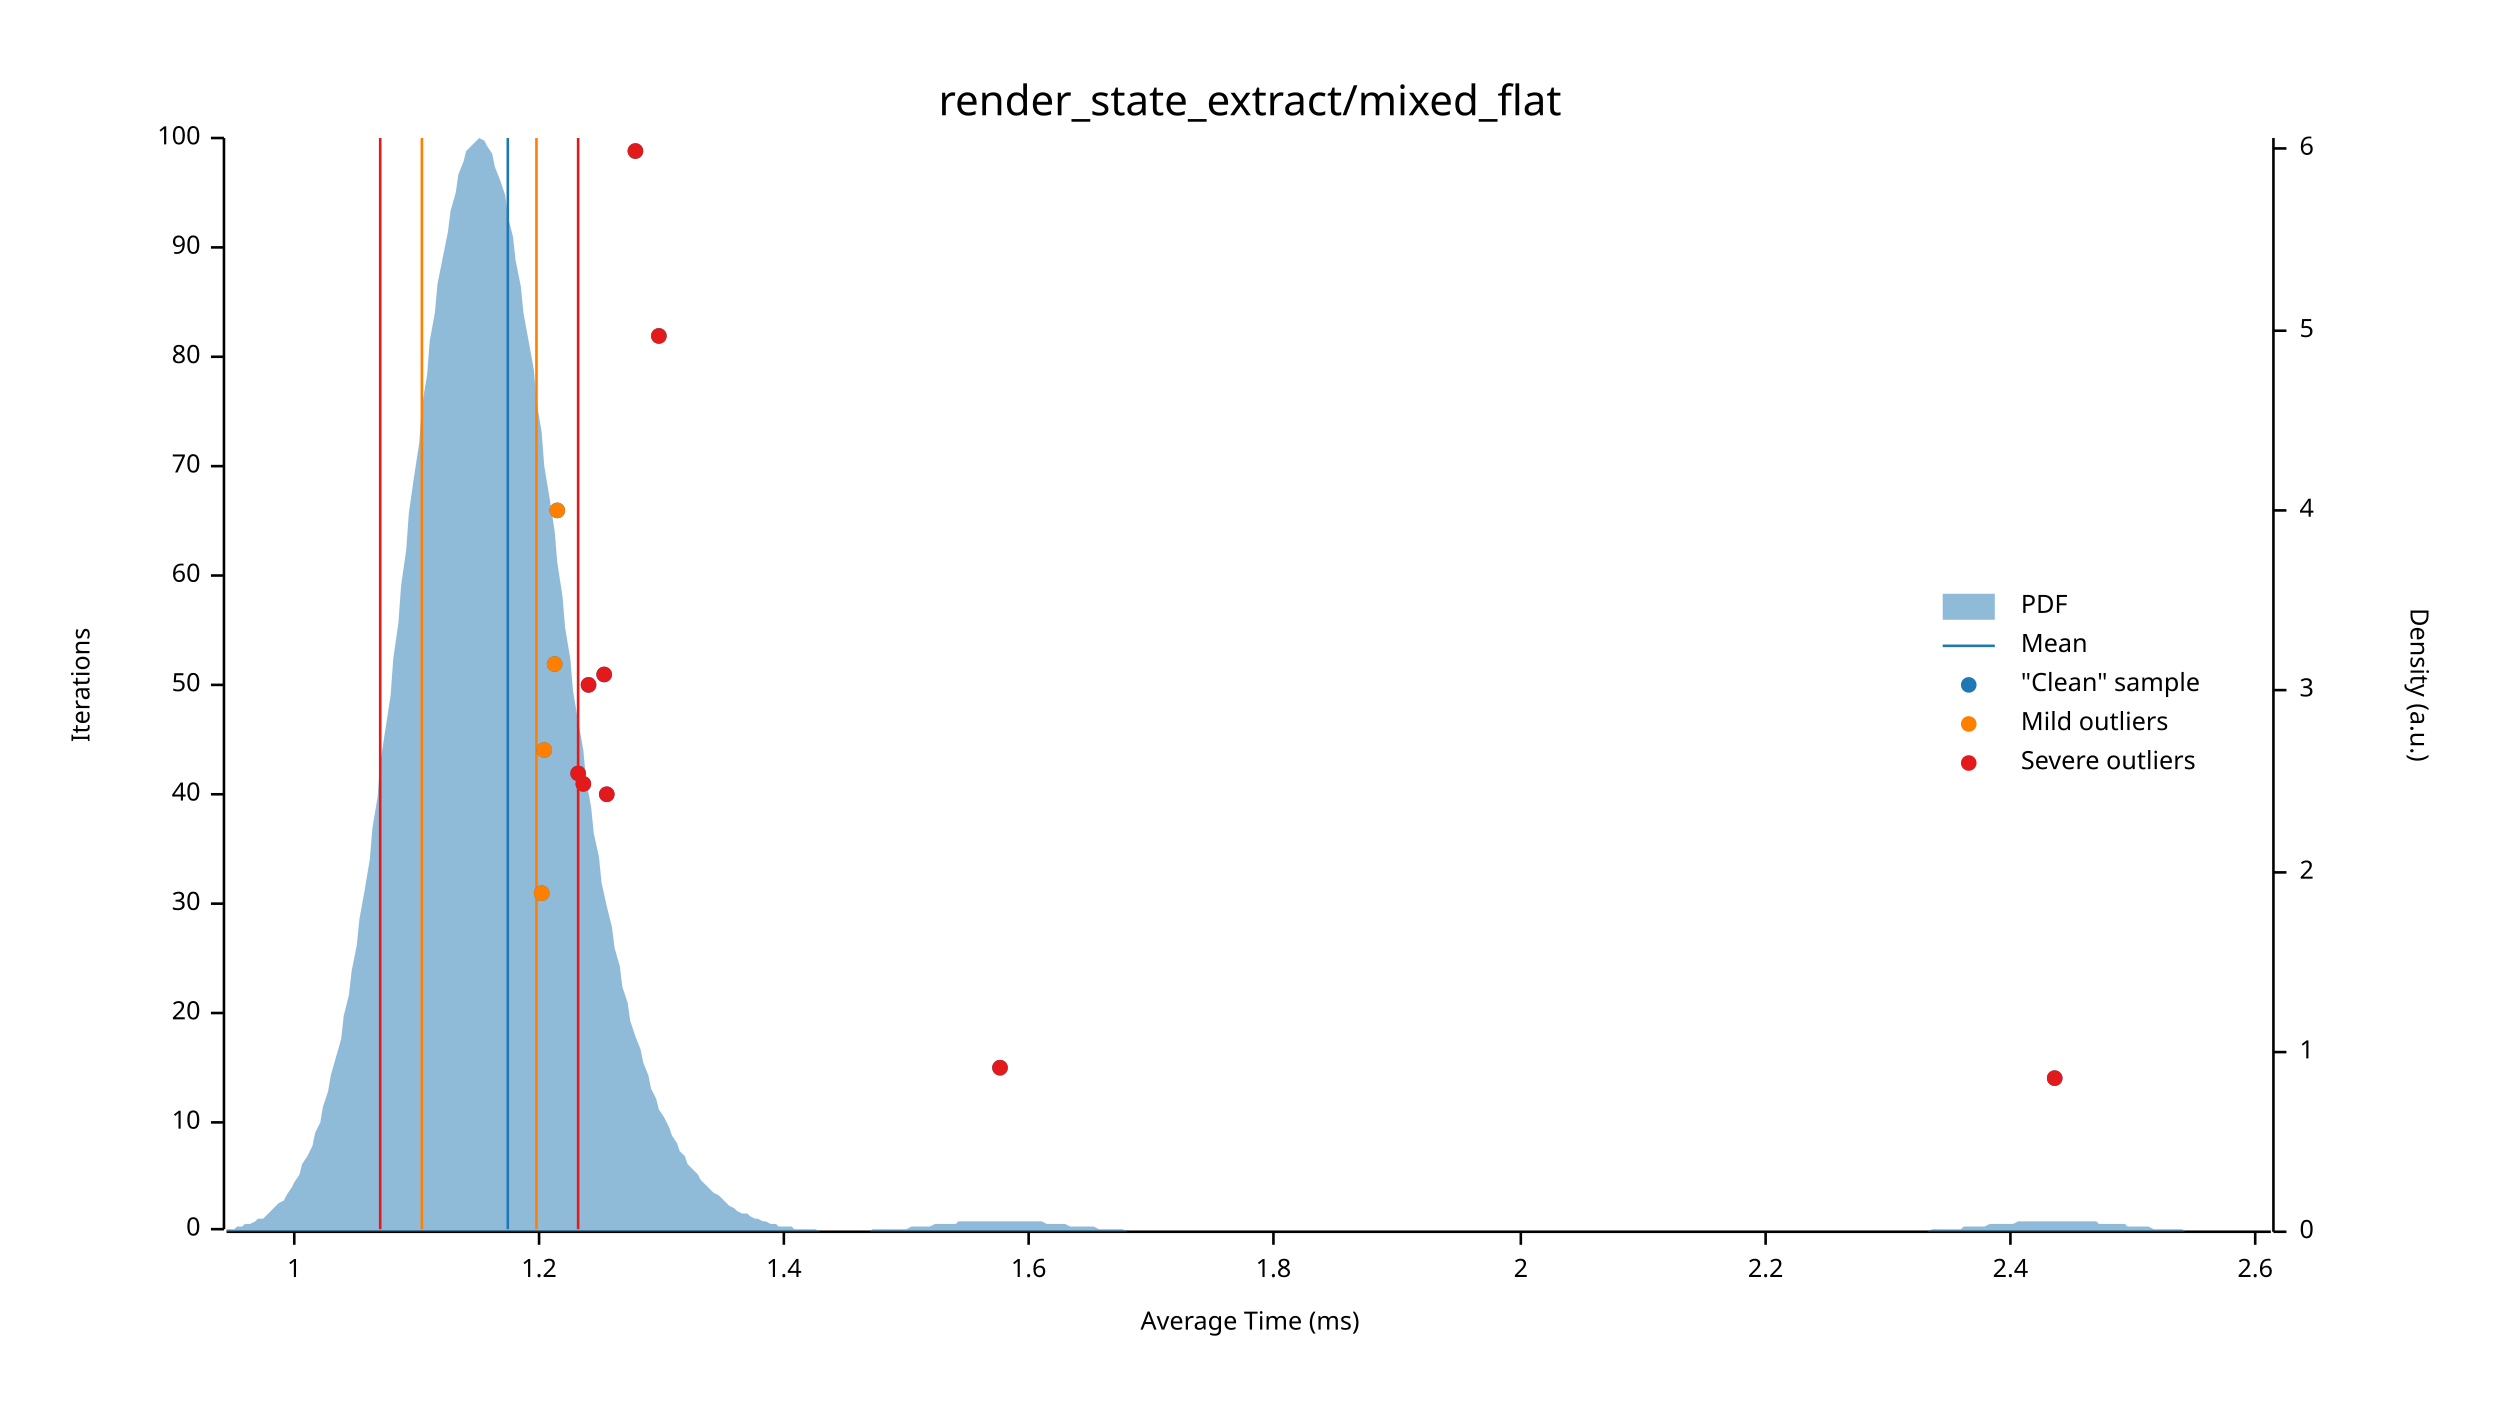
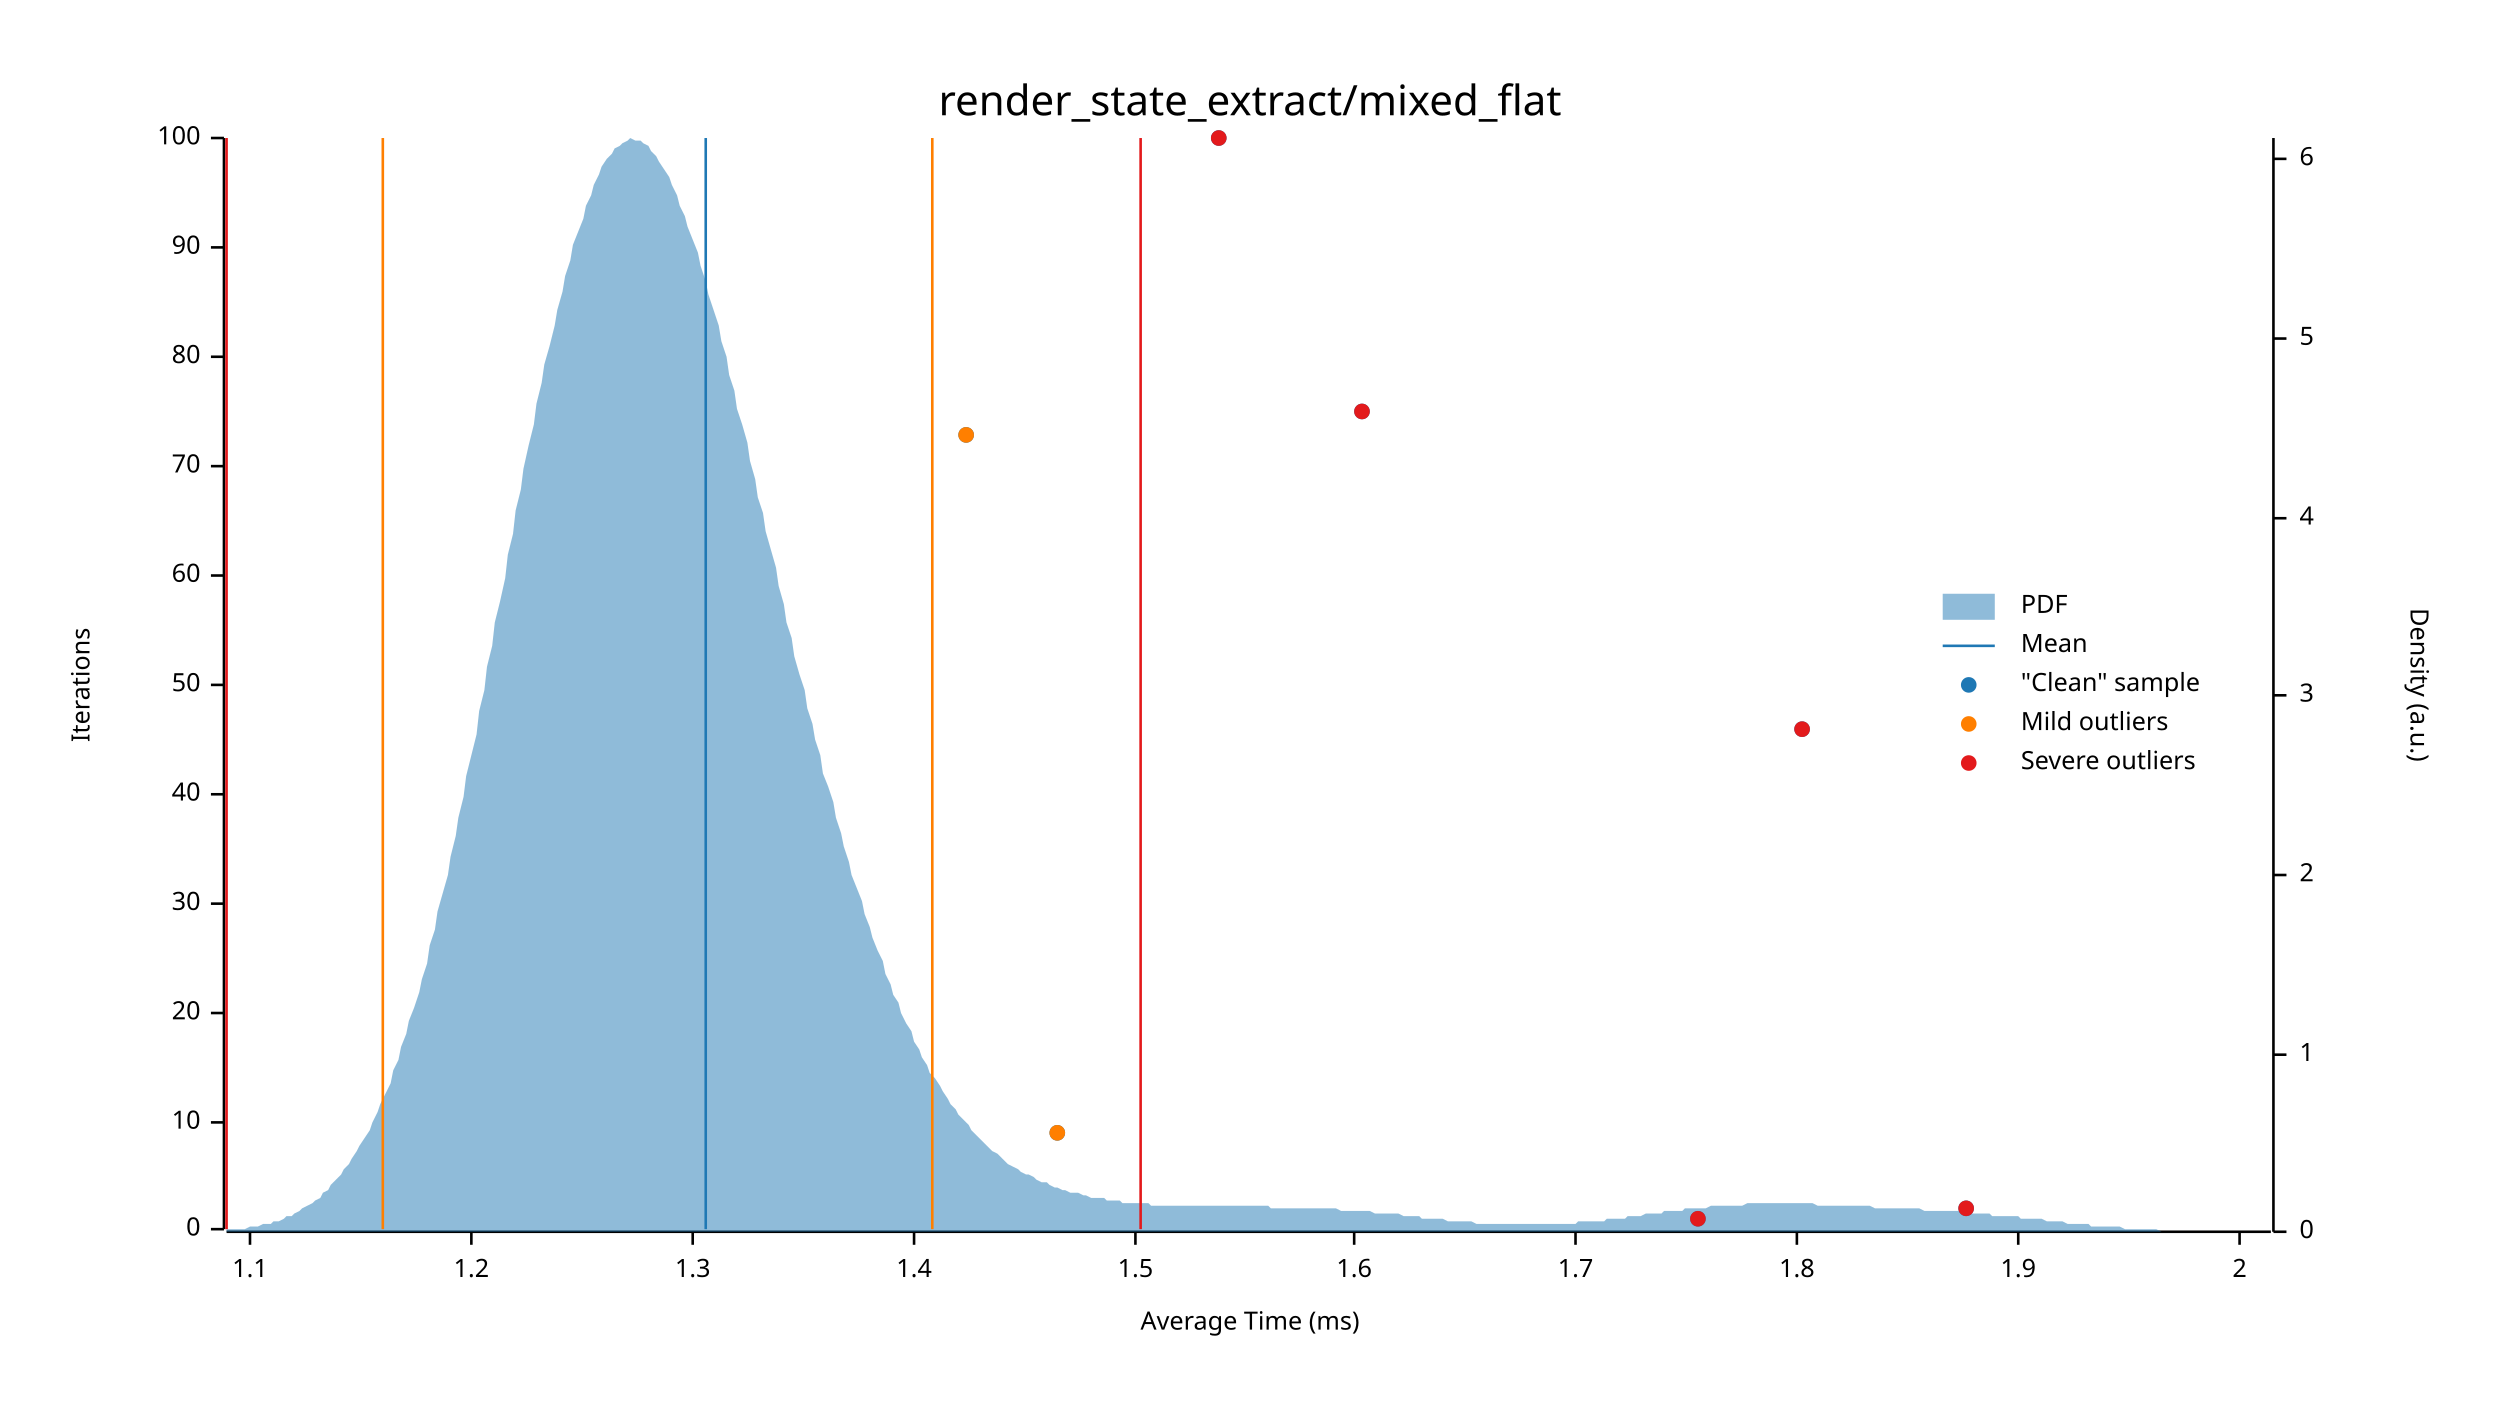
<svg xmlns="http://www.w3.org/2000/svg" width="960" height="540" viewBox="0 0 960 540">
  <text x="480" y="32" dy="0.76em" text-anchor="middle" font-family="sans-serif" font-size="16.129" opacity="1" fill="#000000">
render_state_extract/mixed_flat
</text>
  <text x="27" y="263" dy="0.76em" text-anchor="middle" font-family="sans-serif" font-size="9.677" opacity="1" fill="#000000" transform="rotate(270, 27, 263)">
Iterations
</text>
  <text x="480" y="513" dy="-0.5ex" text-anchor="middle" font-family="sans-serif" font-size="9.677" opacity="1" fill="#000000">
Average Time (ms)
</text>
  <polyline fill="none" opacity="1" stroke="#000000" stroke-width="1" points="86,53 86,472 " />
  <text x="77" y="472" dy="0.5ex" text-anchor="end" font-family="sans-serif" font-size="9.677" opacity="1" fill="#000000">
0
</text>
  <polyline fill="none" opacity="1" stroke="#000000" stroke-width="1" points="81,472 86,472 " />
  <text x="77" y="431" dy="0.5ex" text-anchor="end" font-family="sans-serif" font-size="9.677" opacity="1" fill="#000000">
10
</text>
  <polyline fill="none" opacity="1" stroke="#000000" stroke-width="1" points="81,431 86,431 " />
  <text x="77" y="389" dy="0.5ex" text-anchor="end" font-family="sans-serif" font-size="9.677" opacity="1" fill="#000000">
20
</text>
  <polyline fill="none" opacity="1" stroke="#000000" stroke-width="1" points="81,389 86,389 " />
  <text x="77" y="347" dy="0.5ex" text-anchor="end" font-family="sans-serif" font-size="9.677" opacity="1" fill="#000000">
30
</text>
  <polyline fill="none" opacity="1" stroke="#000000" stroke-width="1" points="81,347 86,347 " />
  <text x="77" y="305" dy="0.5ex" text-anchor="end" font-family="sans-serif" font-size="9.677" opacity="1" fill="#000000">
40
</text>
  <polyline fill="none" opacity="1" stroke="#000000" stroke-width="1" points="81,305 86,305 " />
  <text x="77" y="263" dy="0.5ex" text-anchor="end" font-family="sans-serif" font-size="9.677" opacity="1" fill="#000000">
50
</text>
  <polyline fill="none" opacity="1" stroke="#000000" stroke-width="1" points="81,263 86,263 " />
  <text x="77" y="221" dy="0.5ex" text-anchor="end" font-family="sans-serif" font-size="9.677" opacity="1" fill="#000000">
60
</text>
  <polyline fill="none" opacity="1" stroke="#000000" stroke-width="1" points="81,221 86,221 " />
  <text x="77" y="179" dy="0.5ex" text-anchor="end" font-family="sans-serif" font-size="9.677" opacity="1" fill="#000000">
70
</text>
  <polyline fill="none" opacity="1" stroke="#000000" stroke-width="1" points="81,179 86,179 " />
  <text x="77" y="137" dy="0.5ex" text-anchor="end" font-family="sans-serif" font-size="9.677" opacity="1" fill="#000000">
80
</text>
  <polyline fill="none" opacity="1" stroke="#000000" stroke-width="1" points="81,137 86,137 " />
  <text x="77" y="95" dy="0.5ex" text-anchor="end" font-family="sans-serif" font-size="9.677" opacity="1" fill="#000000">
90
</text>
  <polyline fill="none" opacity="1" stroke="#000000" stroke-width="1" points="81,95 86,95 " />
  <text x="77" y="53" dy="0.5ex" text-anchor="end" font-family="sans-serif" font-size="9.677" opacity="1" fill="#000000">
100
</text>
  <polyline fill="none" opacity="1" stroke="#000000" stroke-width="1" points="81,53 86,53 " />
  <polyline fill="none" opacity="1" stroke="#000000" stroke-width="1" points="87,473 872,473 " />
-   <text x="113" y="483" dy="0.76em" text-anchor="middle" font-family="sans-serif" font-size="9.677" opacity="1" fill="#000000">
- 1
+   <text x="96" y="483" dy="0.76em" text-anchor="middle" font-family="sans-serif" font-size="9.677" opacity="1" fill="#000000">
+ 1.1
</text>
-   <polyline fill="none" opacity="1" stroke="#000000" stroke-width="1" points="113,473 113,478 " />
-   <text x="207" y="483" dy="0.76em" text-anchor="middle" font-family="sans-serif" font-size="9.677" opacity="1" fill="#000000">
+   <polyline fill="none" opacity="1" stroke="#000000" stroke-width="1" points="96,473 96,478 " />
+   <text x="181" y="483" dy="0.76em" text-anchor="middle" font-family="sans-serif" font-size="9.677" opacity="1" fill="#000000">
1.2
</text>
-   <polyline fill="none" opacity="1" stroke="#000000" stroke-width="1" points="207,473 207,478 " />
-   <text x="301" y="483" dy="0.76em" text-anchor="middle" font-family="sans-serif" font-size="9.677" opacity="1" fill="#000000">
+   <polyline fill="none" opacity="1" stroke="#000000" stroke-width="1" points="181,473 181,478 " />
+   <text x="266" y="483" dy="0.76em" text-anchor="middle" font-family="sans-serif" font-size="9.677" opacity="1" fill="#000000">
+ 1.3
+ </text>
+   <polyline fill="none" opacity="1" stroke="#000000" stroke-width="1" points="266,473 266,478 " />
+   <text x="351" y="483" dy="0.76em" text-anchor="middle" font-family="sans-serif" font-size="9.677" opacity="1" fill="#000000">
1.4
</text>
-   <polyline fill="none" opacity="1" stroke="#000000" stroke-width="1" points="301,473 301,478 " />
-   <text x="395" y="483" dy="0.76em" text-anchor="middle" font-family="sans-serif" font-size="9.677" opacity="1" fill="#000000">
+   <polyline fill="none" opacity="1" stroke="#000000" stroke-width="1" points="351,473 351,478 " />
+   <text x="436" y="483" dy="0.76em" text-anchor="middle" font-family="sans-serif" font-size="9.677" opacity="1" fill="#000000">
+ 1.5
+ </text>
+   <polyline fill="none" opacity="1" stroke="#000000" stroke-width="1" points="436,473 436,478 " />
+   <text x="520" y="483" dy="0.76em" text-anchor="middle" font-family="sans-serif" font-size="9.677" opacity="1" fill="#000000">
1.6
</text>
-   <polyline fill="none" opacity="1" stroke="#000000" stroke-width="1" points="395,473 395,478 " />
-   <text x="489" y="483" dy="0.76em" text-anchor="middle" font-family="sans-serif" font-size="9.677" opacity="1" fill="#000000">
+   <polyline fill="none" opacity="1" stroke="#000000" stroke-width="1" points="520,473 520,478 " />
+   <text x="605" y="483" dy="0.76em" text-anchor="middle" font-family="sans-serif" font-size="9.677" opacity="1" fill="#000000">
+ 1.7
+ </text>
+   <polyline fill="none" opacity="1" stroke="#000000" stroke-width="1" points="605,473 605,478 " />
+   <text x="690" y="483" dy="0.76em" text-anchor="middle" font-family="sans-serif" font-size="9.677" opacity="1" fill="#000000">
1.8
</text>
-   <polyline fill="none" opacity="1" stroke="#000000" stroke-width="1" points="489,473 489,478 " />
-   <text x="584" y="483" dy="0.76em" text-anchor="middle" font-family="sans-serif" font-size="9.677" opacity="1" fill="#000000">
+   <polyline fill="none" opacity="1" stroke="#000000" stroke-width="1" points="690,473 690,478 " />
+   <text x="775" y="483" dy="0.76em" text-anchor="middle" font-family="sans-serif" font-size="9.677" opacity="1" fill="#000000">
+ 1.9
+ </text>
+   <polyline fill="none" opacity="1" stroke="#000000" stroke-width="1" points="775,473 775,478 " />
+   <text x="860" y="483" dy="0.76em" text-anchor="middle" font-family="sans-serif" font-size="9.677" opacity="1" fill="#000000">
2
</text>
-   <polyline fill="none" opacity="1" stroke="#000000" stroke-width="1" points="584,473 584,478 " />
-   <text x="678" y="483" dy="0.76em" text-anchor="middle" font-family="sans-serif" font-size="9.677" opacity="1" fill="#000000">
- 2.2
- </text>
-   <polyline fill="none" opacity="1" stroke="#000000" stroke-width="1" points="678,473 678,478 " />
-   <text x="772" y="483" dy="0.76em" text-anchor="middle" font-family="sans-serif" font-size="9.677" opacity="1" fill="#000000">
- 2.4
- </text>
-   <polyline fill="none" opacity="1" stroke="#000000" stroke-width="1" points="772,473 772,478 " />
-   <text x="866" y="483" dy="0.76em" text-anchor="middle" font-family="sans-serif" font-size="9.677" opacity="1" fill="#000000">
- 2.6
- </text>
-   <polyline fill="none" opacity="1" stroke="#000000" stroke-width="1" points="866,473 866,478 " />
+   <polyline fill="none" opacity="1" stroke="#000000" stroke-width="1" points="860,473 860,478 " />
  <text x="933" y="263" dy="0.76em" text-anchor="middle" font-family="sans-serif" font-size="9.677" opacity="1" fill="#000000" transform="rotate(90, 933, 263)">
Density (a.u.)
</text>
  <polyline fill="none" opacity="1" stroke="#000000" stroke-width="1" points="873,53 873,473 " />
  <text x="883" y="473" dy="0.5ex" text-anchor="start" font-family="sans-serif" font-size="9.677" opacity="1" fill="#000000">
0
</text>
  <polyline fill="none" opacity="1" stroke="#000000" stroke-width="1" points="873,473 878,473 " />
-   <text x="883" y="404" dy="0.5ex" text-anchor="start" font-family="sans-serif" font-size="9.677" opacity="1" fill="#000000">
+   <text x="883" y="405" dy="0.5ex" text-anchor="start" font-family="sans-serif" font-size="9.677" opacity="1" fill="#000000">
1
</text>
-   <polyline fill="none" opacity="1" stroke="#000000" stroke-width="1" points="873,404 878,404 " />
-   <text x="883" y="335" dy="0.5ex" text-anchor="start" font-family="sans-serif" font-size="9.677" opacity="1" fill="#000000">
+   <polyline fill="none" opacity="1" stroke="#000000" stroke-width="1" points="873,405 878,405 " />
+   <text x="883" y="336" dy="0.5ex" text-anchor="start" font-family="sans-serif" font-size="9.677" opacity="1" fill="#000000">
2
</text>
-   <polyline fill="none" opacity="1" stroke="#000000" stroke-width="1" points="873,335 878,335 " />
-   <text x="883" y="265" dy="0.5ex" text-anchor="start" font-family="sans-serif" font-size="9.677" opacity="1" fill="#000000">
+   <polyline fill="none" opacity="1" stroke="#000000" stroke-width="1" points="873,336 878,336 " />
+   <text x="883" y="267" dy="0.5ex" text-anchor="start" font-family="sans-serif" font-size="9.677" opacity="1" fill="#000000">
3
</text>
-   <polyline fill="none" opacity="1" stroke="#000000" stroke-width="1" points="873,265 878,265 " />
-   <text x="883" y="196" dy="0.5ex" text-anchor="start" font-family="sans-serif" font-size="9.677" opacity="1" fill="#000000">
+   <polyline fill="none" opacity="1" stroke="#000000" stroke-width="1" points="873,267 878,267 " />
+   <text x="883" y="199" dy="0.5ex" text-anchor="start" font-family="sans-serif" font-size="9.677" opacity="1" fill="#000000">
4
</text>
-   <polyline fill="none" opacity="1" stroke="#000000" stroke-width="1" points="873,196 878,196 " />
-   <text x="883" y="127" dy="0.5ex" text-anchor="start" font-family="sans-serif" font-size="9.677" opacity="1" fill="#000000">
+   <polyline fill="none" opacity="1" stroke="#000000" stroke-width="1" points="873,199 878,199 " />
+   <text x="883" y="130" dy="0.5ex" text-anchor="start" font-family="sans-serif" font-size="9.677" opacity="1" fill="#000000">
5
</text>
-   <polyline fill="none" opacity="1" stroke="#000000" stroke-width="1" points="873,127 878,127 " />
-   <text x="883" y="57" dy="0.5ex" text-anchor="start" font-family="sans-serif" font-size="9.677" opacity="1" fill="#000000">
+   <polyline fill="none" opacity="1" stroke="#000000" stroke-width="1" points="873,130 878,130 " />
+   <text x="883" y="61" dy="0.5ex" text-anchor="start" font-family="sans-serif" font-size="9.677" opacity="1" fill="#000000">
6
</text>
-   <polyline fill="none" opacity="1" stroke="#000000" stroke-width="1" points="873,57 878,57 " />
-   <polygon opacity="0.5" fill="#1F78B4" points="87,472 88,472 90,472 91,471 93,471 94,470 96,470 98,469 99,468 101,468 102,467 104,465 105,464 107,462 109,461 110,459 112,456 113,454 115,451 116,447 118,444 120,440 121,435 123,431 124,425 126,419 127,413 129,406 131,399 132,390 134,382 135,373 137,363 138,353 140,342 142,330 143,318 145,306 146,293 148,280 150,267 151,253 153,239 154,225 156,211 157,197 159,183 161,170 162,156 164,144 165,131 167,120 168,109 170,99 172,89 173,81 175,74 176,67 178,62 179,58 181,56 183,54 184,53 186,54 187,56 189,59 190,64 192,69 194,75 195,83 197,91 198,100 200,110 201,120 203,131 205,142 206,154 208,166 209,179 211,191 213,204 214,216 216,229 217,241 219,253 220,265 222,277 224,288 225,299 227,310 228,320 230,329 231,339 233,348 235,356 236,364 238,371 239,379 241,385 242,392 244,398 246,403 247,408 249,413 250,418 252,422 253,426 255,429 257,433 258,436 260,439 261,442 263,444 264,447 266,449 268,451 269,453 271,455 272,456 274,458 276,459 277,460 279,462 280,463 282,464 283,465 285,466 287,466 288,467 290,468 291,468 293,469 294,469 296,470 298,470 299,471 301,471 302,471 304,471 305,472 307,472 309,472 310,472 312,472 313,472 315,473 316,473 318,473 320,473 321,473 323,473 324,473 326,473 327,473 329,473 331,473 332,473 334,473 335,472 337,472 339,472 340,472 342,472 343,472 345,472 346,472 348,472 350,471 351,471 353,471 354,471 356,471 357,471 359,470 361,470 362,470 364,470 365,470 367,470 368,469 370,469 372,469 373,469 375,469 376,469 378,469 379,469 381,469 383,469 384,469 386,469 387,469 389,469 391,469 392,469 394,469 395,469 397,469 398,469 400,469 402,470 403,470 405,470 406,470 408,470 409,470 411,471 413,471 414,471 416,471 417,471 419,471 420,471 422,472 424,472 425,472 427,472 428,472 430,472 431,472 433,473 435,473 436,473 438,473 439,473 441,473 442,473 444,473 446,473 447,473 449,473 450,473 452,473 454,473 455,473 457,473 458,473 460,473 461,473 463,473 465,473 466,473 468,473 469,473 471,473 472,473 474,473 476,473 477,473 479,473 480,473 482,473 483,473 485,473 487,473 488,473 490,473 491,473 493,473 494,473 496,473 498,473 499,473 501,473 502,473 504,473 505,473 507,473 509,473 510,473 512,473 513,473 515,473 517,473 518,473 520,473 521,473 523,473 524,473 526,473 528,473 529,473 531,473 532,473 534,473 535,473 537,473 539,473 540,473 542,473 543,473 545,473 546,473 548,473 550,473 551,473 553,473 554,473 556,473 557,473 559,473 561,473 562,473 564,473 565,473 567,473 568,473 570,473 572,473 573,473 575,473 576,473 578,473 580,473 581,473 583,473 584,473 586,473 587,473 589,473 591,473 592,473 594,473 595,473 597,473 598,473 600,473 602,473 603,473 605,473 606,473 608,473 609,473 611,473 613,473 614,473 616,473 617,473 619,473 620,473 622,473 624,473 625,473 627,473 628,473 630,473 632,473 633,473 635,473 636,473 638,473 639,473 641,473 643,473 644,473 646,473 647,473 649,473 650,473 652,473 654,473 655,473 657,473 658,473 660,473 661,473 663,473 665,473 666,473 668,473 669,473 671,473 672,473 674,473 676,473 677,473 679,473 680,473 682,473 683,473 685,473 687,473 688,473 690,473 691,473 693,473 695,473 696,473 698,473 699,473 701,473 702,473 704,473 706,473 707,473 709,473 710,473 712,473 713,473 715,473 717,473 718,473 720,473 721,473 723,473 724,473 726,473 728,473 729,473 731,473 732,473 734,473 735,473 737,473 739,473 740,473 742,472 743,472 745,472 746,472 748,472 750,472 751,472 753,472 754,471 756,471 758,471 759,471 761,471 762,471 764,470 765,470 767,470 769,470 770,470 772,470 773,470 775,469 776,469 778,469 780,469 781,469 783,469 784,469 786,469 787,469 789,469 791,469 792,469 794,469 795,469 797,469 798,469 800,469 802,469 803,469 805,469 806,470 808,470 809,470 811,470 813,470 814,470 816,470 817,471 819,471 821,471 822,471 824,471 825,471 827,472 828,472 830,472 832,472 833,472 835,472 836,472 838,472 839,473 841,473 843,473 844,473 846,473 847,473 849,473 850,473 852,473 854,473 855,473 857,473 858,473 860,473 861,473 863,473 865,473 866,473 868,473 869,473 871,473 873,473 873,473 87,473 " />
-   <polyline fill="none" opacity="1" stroke="#1F78B4" stroke-width="1" points="195,472 195,53 " />
-   <polyline fill="none" opacity="1" stroke="#FF7F00" stroke-width="1" points="162,472 162,53 " />
-   <polyline fill="none" opacity="1" stroke="#FF7F00" stroke-width="1" points="206,472 206,53 " />
-   <polyline fill="none" opacity="1" stroke="#E31A1C" stroke-width="1" points="146,472 146,53 " />
-   <polyline fill="none" opacity="1" stroke="#E31A1C" stroke-width="1" points="222,472 222,53 " />
-   <circle cx="789" cy="414" r="3" opacity="1" fill="#1F78B4" stroke="none" stroke-width="1" />
-   <circle cx="384" cy="410" r="3" opacity="1" fill="#1F78B4" stroke="none" stroke-width="1" />
-   <circle cx="208" cy="343" r="3" opacity="1" fill="#1F78B4" stroke="none" stroke-width="1" />
-   <circle cx="233" cy="305" r="3" opacity="1" fill="#1F78B4" stroke="none" stroke-width="1" />
-   <circle cx="224" cy="301" r="3" opacity="1" fill="#1F78B4" stroke="none" stroke-width="1" />
-   <circle cx="222" cy="297" r="3" opacity="1" fill="#1F78B4" stroke="none" stroke-width="1" />
-   <circle cx="209" cy="288" r="3" opacity="1" fill="#1F78B4" stroke="none" stroke-width="1" />
-   <circle cx="226" cy="263" r="3" opacity="1" fill="#1F78B4" stroke="none" stroke-width="1" />
-   <circle cx="232" cy="259" r="3" opacity="1" fill="#1F78B4" stroke="none" stroke-width="1" />
-   <circle cx="213" cy="255" r="3" opacity="1" fill="#1F78B4" stroke="none" stroke-width="1" />
-   <circle cx="214" cy="196" r="3" opacity="1" fill="#1F78B4" stroke="none" stroke-width="1" />
-   <circle cx="253" cy="129" r="3" opacity="1" fill="#1F78B4" stroke="none" stroke-width="1" />
-   <circle cx="244" cy="58" r="3" opacity="1" fill="#1F78B4" stroke="none" stroke-width="1" />
-   <circle cx="208" cy="343" r="3" opacity="1" fill="#FF7F00" stroke="none" stroke-width="1" />
-   <circle cx="209" cy="288" r="3" opacity="1" fill="#FF7F00" stroke="none" stroke-width="1" />
-   <circle cx="213" cy="255" r="3" opacity="1" fill="#FF7F00" stroke="none" stroke-width="1" />
-   <circle cx="214" cy="196" r="3" opacity="1" fill="#FF7F00" stroke="none" stroke-width="1" />
-   <circle cx="789" cy="414" r="3" opacity="1" fill="#E31A1C" stroke="none" stroke-width="1" />
-   <circle cx="384" cy="410" r="3" opacity="1" fill="#E31A1C" stroke="none" stroke-width="1" />
-   <circle cx="233" cy="305" r="3" opacity="1" fill="#E31A1C" stroke="none" stroke-width="1" />
-   <circle cx="224" cy="301" r="3" opacity="1" fill="#E31A1C" stroke="none" stroke-width="1" />
-   <circle cx="222" cy="297" r="3" opacity="1" fill="#E31A1C" stroke="none" stroke-width="1" />
-   <circle cx="226" cy="263" r="3" opacity="1" fill="#E31A1C" stroke="none" stroke-width="1" />
-   <circle cx="232" cy="259" r="3" opacity="1" fill="#E31A1C" stroke="none" stroke-width="1" />
-   <circle cx="253" cy="129" r="3" opacity="1" fill="#E31A1C" stroke="none" stroke-width="1" />
-   <circle cx="244" cy="58" r="3" opacity="1" fill="#E31A1C" stroke="none" stroke-width="1" />
+   <polyline fill="none" opacity="1" stroke="#000000" stroke-width="1" points="873,61 878,61 " />
+   <polygon opacity="0.5" fill="#1F78B4" points="87,472 88,472 90,472 91,472 93,472 94,472 96,471 98,471 99,471 101,470 102,470 104,470 105,469 107,469 109,468 110,467 112,467 113,466 115,465 116,464 118,463 120,462 121,461 123,460 124,458 126,457 127,455 129,453 131,451 132,449 134,447 135,445 137,442 138,440 140,437 142,434 143,431 145,427 146,424 148,420 150,416 151,411 153,407 154,402 156,397 157,392 159,387 161,381 162,376 164,370 165,363 167,357 168,350 170,343 172,336 173,329 175,321 176,314 178,306 179,298 181,290 183,282 184,273 186,265 187,256 189,248 190,239 192,231 194,222 195,213 197,205 198,196 200,188 201,180 203,171 205,163 206,155 208,147 209,140 211,133 213,125 214,119 216,112 217,106 219,100 220,94 222,89 224,84 225,79 227,75 228,71 230,67 231,64 233,61 235,59 236,57 238,56 239,55 241,54 242,53 244,54 246,54 247,55 249,56 250,58 252,60 253,62 255,65 257,68 258,71 260,75 261,79 263,83 264,87 266,92 268,97 269,102 271,108 272,113 274,119 276,125 277,131 279,137 280,144 282,150 283,157 285,163 287,170 288,177 290,184 291,191 293,197 294,204 296,211 298,218 299,225 301,232 302,239 304,245 305,252 307,259 309,265 310,272 312,278 313,284 315,290 316,297 318,302 320,308 321,314 323,320 324,325 326,331 327,336 329,341 331,346 332,351 334,356 335,360 337,365 339,369 340,374 342,378 343,382 345,385 346,389 348,393 350,396 351,400 353,403 354,406 356,409 357,412 359,414 361,417 362,419 364,422 365,424 367,426 368,428 370,430 372,432 373,434 375,436 376,437 378,439 379,440 381,442 383,443 384,444 386,446 387,447 389,448 391,449 392,450 394,451 395,451 397,452 398,453 400,454 402,454 403,455 405,456 406,456 408,457 409,457 411,458 413,458 414,458 416,459 417,459 419,460 420,460 422,460 424,460 425,461 427,461 428,461 430,461 431,462 433,462 435,462 436,462 438,462 439,462 441,462 442,463 444,463 446,463 447,463 449,463 450,463 452,463 454,463 455,463 457,463 458,463 460,463 461,463 463,463 465,463 466,463 468,463 469,463 471,463 472,463 474,463 476,463 477,463 479,463 480,463 482,463 483,463 485,463 487,463 488,464 490,464 491,464 493,464 494,464 496,464 498,464 499,464 501,464 502,464 504,464 505,464 507,464 509,464 510,464 512,464 513,464 515,465 517,465 518,465 520,465 521,465 523,465 524,465 526,465 528,466 529,466 531,466 532,466 534,466 535,466 537,466 539,467 540,467 542,467 543,467 545,467 546,468 548,468 550,468 551,468 553,468 554,468 556,469 557,469 559,469 561,469 562,469 564,469 565,469 567,470 568,470 570,470 572,470 573,470 575,470 576,470 578,470 580,470 581,470 583,470 584,470 586,470 587,470 589,470 591,470 592,470 594,470 595,470 597,470 598,470 600,470 602,470 603,470 605,470 606,469 608,469 609,469 611,469 613,469 614,469 616,469 617,468 619,468 620,468 622,468 624,468 625,467 627,467 628,467 630,467 632,466 633,466 635,466 636,466 638,466 639,465 641,465 643,465 644,465 646,465 647,464 649,464 650,464 652,464 654,464 655,464 657,463 658,463 660,463 661,463 663,463 665,463 666,463 668,463 669,463 671,462 672,462 674,462 676,462 677,462 679,462 680,462 682,462 683,462 685,462 687,462 688,462 690,462 691,462 693,462 695,462 696,462 698,463 699,463 701,463 702,463 704,463 706,463 707,463 709,463 710,463 712,463 713,463 715,463 717,463 718,463 720,464 721,464 723,464 724,464 726,464 728,464 729,464 731,464 732,464 734,464 735,464 737,464 739,465 740,465 742,465 743,465 745,465 746,465 748,465 750,465 751,465 753,465 754,466 756,466 758,466 759,466 761,466 762,466 764,466 765,467 767,467 769,467 770,467 772,467 773,467 775,467 776,468 778,468 780,468 781,468 783,468 784,468 786,469 787,469 789,469 791,469 792,469 794,470 795,470 797,470 798,470 800,470 802,470 803,471 805,471 806,471 808,471 809,471 811,471 813,471 814,471 816,472 817,472 819,472 821,472 822,472 824,472 825,472 827,472 828,472 830,473 832,473 833,473 835,473 836,473 838,473 839,473 841,473 843,473 844,473 846,473 847,473 849,473 850,473 852,473 854,473 855,473 857,473 858,473 860,473 861,473 863,473 865,473 866,473 868,473 869,473 871,473 873,473 873,473 87,473 " />
+   <polyline fill="none" opacity="1" stroke="#1F78B4" stroke-width="1" points="271,472 271,53 " />
+   <polyline fill="none" opacity="1" stroke="#FF7F00" stroke-width="1" points="147,472 147,53 " />
+   <polyline fill="none" opacity="1" stroke="#FF7F00" stroke-width="1" points="358,472 358,53 " />
+   <polyline fill="none" opacity="1" stroke="#E31A1C" stroke-width="1" points="87,472 87,53 " />
+   <polyline fill="none" opacity="1" stroke="#E31A1C" stroke-width="1" points="438,472 438,53 " />
+   <circle cx="652" cy="468" r="3" opacity="1" fill="#1F78B4" stroke="none" stroke-width="1" />
+   <circle cx="755" cy="464" r="3" opacity="1" fill="#1F78B4" stroke="none" stroke-width="1" />
+   <circle cx="406" cy="435" r="3" opacity="1" fill="#1F78B4" stroke="none" stroke-width="1" />
+   <circle cx="692" cy="280" r="3" opacity="1" fill="#1F78B4" stroke="none" stroke-width="1" />
+   <circle cx="371" cy="167" r="3" opacity="1" fill="#1F78B4" stroke="none" stroke-width="1" />
+   <circle cx="523" cy="158" r="3" opacity="1" fill="#1F78B4" stroke="none" stroke-width="1" />
+   <circle cx="468" cy="53" r="3" opacity="1" fill="#1F78B4" stroke="none" stroke-width="1" />
+   <circle cx="406" cy="435" r="3" opacity="1" fill="#FF7F00" stroke="none" stroke-width="1" />
+   <circle cx="371" cy="167" r="3" opacity="1" fill="#FF7F00" stroke="none" stroke-width="1" />
+   <circle cx="652" cy="468" r="3" opacity="1" fill="#E31A1C" stroke="none" stroke-width="1" />
+   <circle cx="755" cy="464" r="3" opacity="1" fill="#E31A1C" stroke="none" stroke-width="1" />
+   <circle cx="692" cy="280" r="3" opacity="1" fill="#E31A1C" stroke="none" stroke-width="1" />
+   <circle cx="523" cy="158" r="3" opacity="1" fill="#E31A1C" stroke="none" stroke-width="1" />
+   <circle cx="468" cy="53" r="3" opacity="1" fill="#E31A1C" stroke="none" stroke-width="1" />
  <text x="776" y="228" dy="0.76em" text-anchor="start" font-family="sans-serif" font-size="9.677" opacity="1" fill="#000000">
PDF
</text>
  <text x="776" y="243" dy="0.76em" text-anchor="start" font-family="sans-serif" font-size="9.677" opacity="1" fill="#000000">
Mean
</text>
  <text x="776" y="258" dy="0.76em" text-anchor="start" font-family="sans-serif" font-size="9.677" opacity="1" fill="#000000">
"Clean" sample
</text>
  <text x="776" y="273" dy="0.76em" text-anchor="start" font-family="sans-serif" font-size="9.677" opacity="1" fill="#000000">
Mild outliers
</text>
  <text x="776" y="288" dy="0.76em" text-anchor="start" font-family="sans-serif" font-size="9.677" opacity="1" fill="#000000">
Severe outliers
</text>
  <rect x="746" y="228" width="20" height="10" opacity="0.5" fill="#1F78B4" stroke="none" />
  <polyline fill="none" opacity="1" stroke="#1F78B4" stroke-width="1" points="746,248 766,248 " />
  <circle cx="756" cy="263" r="3" opacity="1" fill="#1F78B4" stroke="none" stroke-width="1" />
  <circle cx="756" cy="278" r="3" opacity="1" fill="#FF7F00" stroke="none" stroke-width="1" />
  <circle cx="756" cy="293" r="3" opacity="1" fill="#E31A1C" stroke="none" stroke-width="1" />
</svg>
